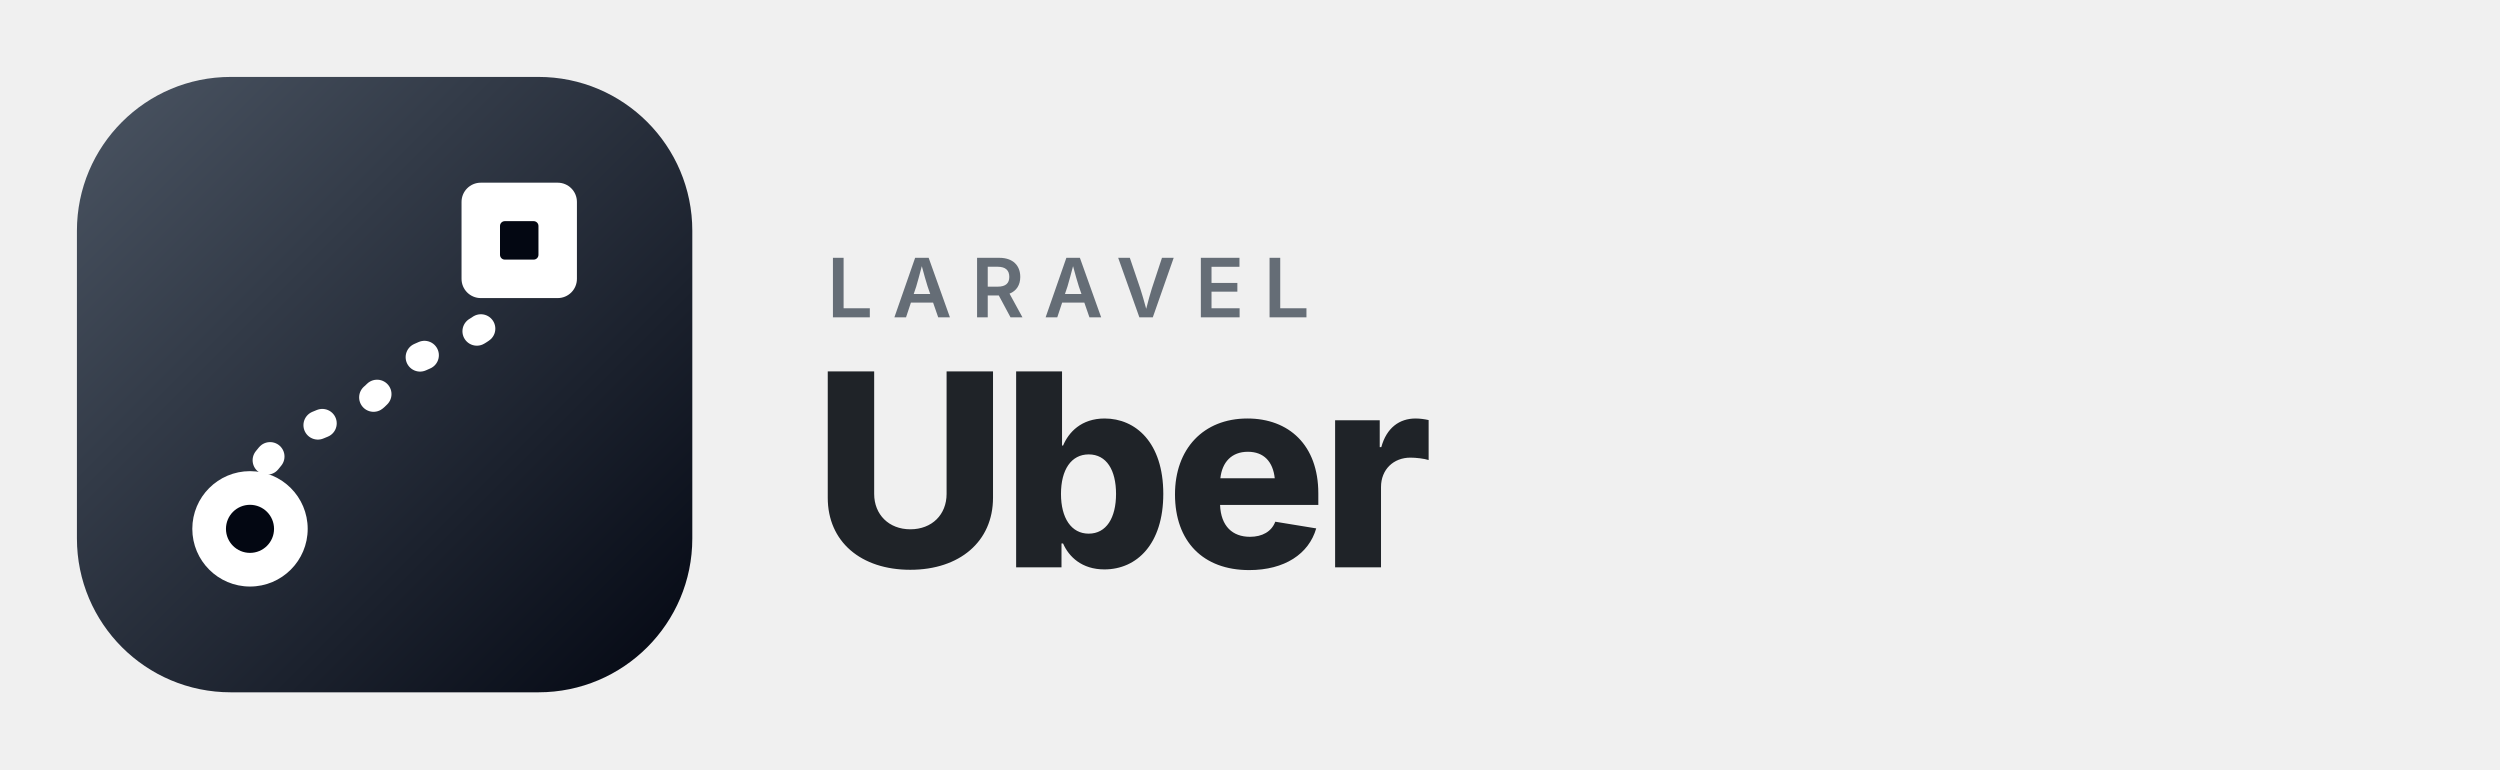
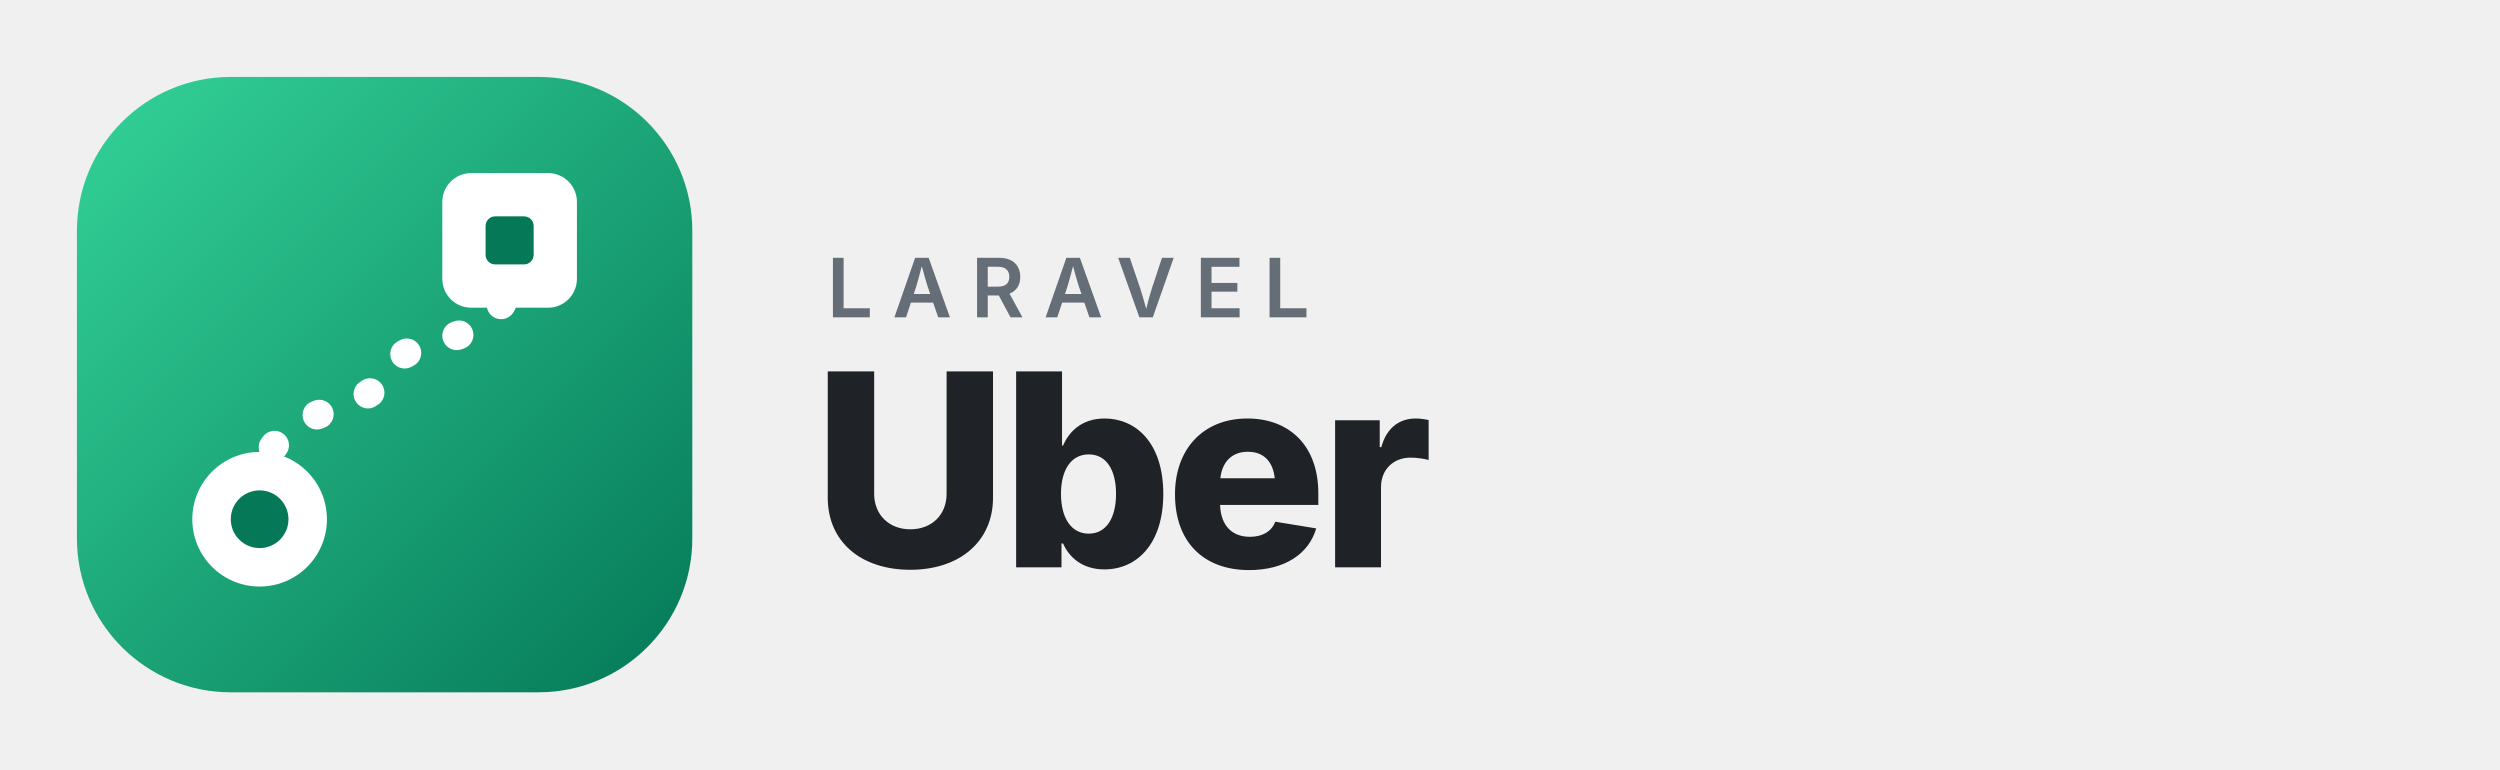
<svg xmlns="http://www.w3.org/2000/svg" width="520" height="160" viewBox="0 0 520 160" role="img" aria-label="Laravel Uber">
  <defs>
    <linearGradient id="uber-tile" x1="0" y1="0" x2="1" y2="1">
-       <stop offset="0" stop-color="#4B5563" />
-       <stop offset="1" stop-color="#030712" />
+       <stop offset="0" stop-color="#34D399" />
+       <stop offset="1" stop-color="#047857" />
    </linearGradient>
  </defs>
  <g transform="translate(16 16)">
    <rect width="128" height="128" rx="32" fill="url(#uber-tile)" />
-     <path d="M36 92C36 70 58 74 64 64C70 54 92 58 92 36" fill="none" stroke="#fff" stroke-width="6" stroke-linecap="round" stroke-dasharray="1 12" />
-     <circle cx="36" cy="94" r="12" fill="#fff" />
-     <circle cx="36" cy="94" r="5" fill="#030712" />
-     <rect x="80" y="22" width="24" height="24" rx="4" fill="#fff" />
-     <rect x="88" y="30" width="8" height="8" rx="1" fill="#030712" />
+     <path d="M38 88C38 66 60 72 64 62C68 52 90 58 90 40" fill="none" stroke="#fff" stroke-width="6" stroke-linecap="round" stroke-dasharray="0.5 11" />
+     <circle cx="38" cy="92" r="14" fill="#fff" />
+     <circle cx="38" cy="92" r="6" fill="#047857" />
+     <rect x="76" y="20" width="28" height="28" rx="6" fill="#fff" />
+     <rect x="85" y="29" width="10" height="10" rx="2" fill="#047857" />
  </g>
  <text x="172" y="66" fill="#656D76" font-family="Inter, 'Segoe UI', 'Helvetica Neue', Helvetica, Arial, sans-serif" font-size="17" font-weight="600" letter-spacing="4">LARAVEL</text>
  <text x="169" y="118" fill="#1F2328" font-family="Inter, 'Segoe UI', 'Helvetica Neue', Helvetica, Arial, sans-serif" font-size="56" font-weight="800" letter-spacing="-1.5">Uber</text>
</svg>
